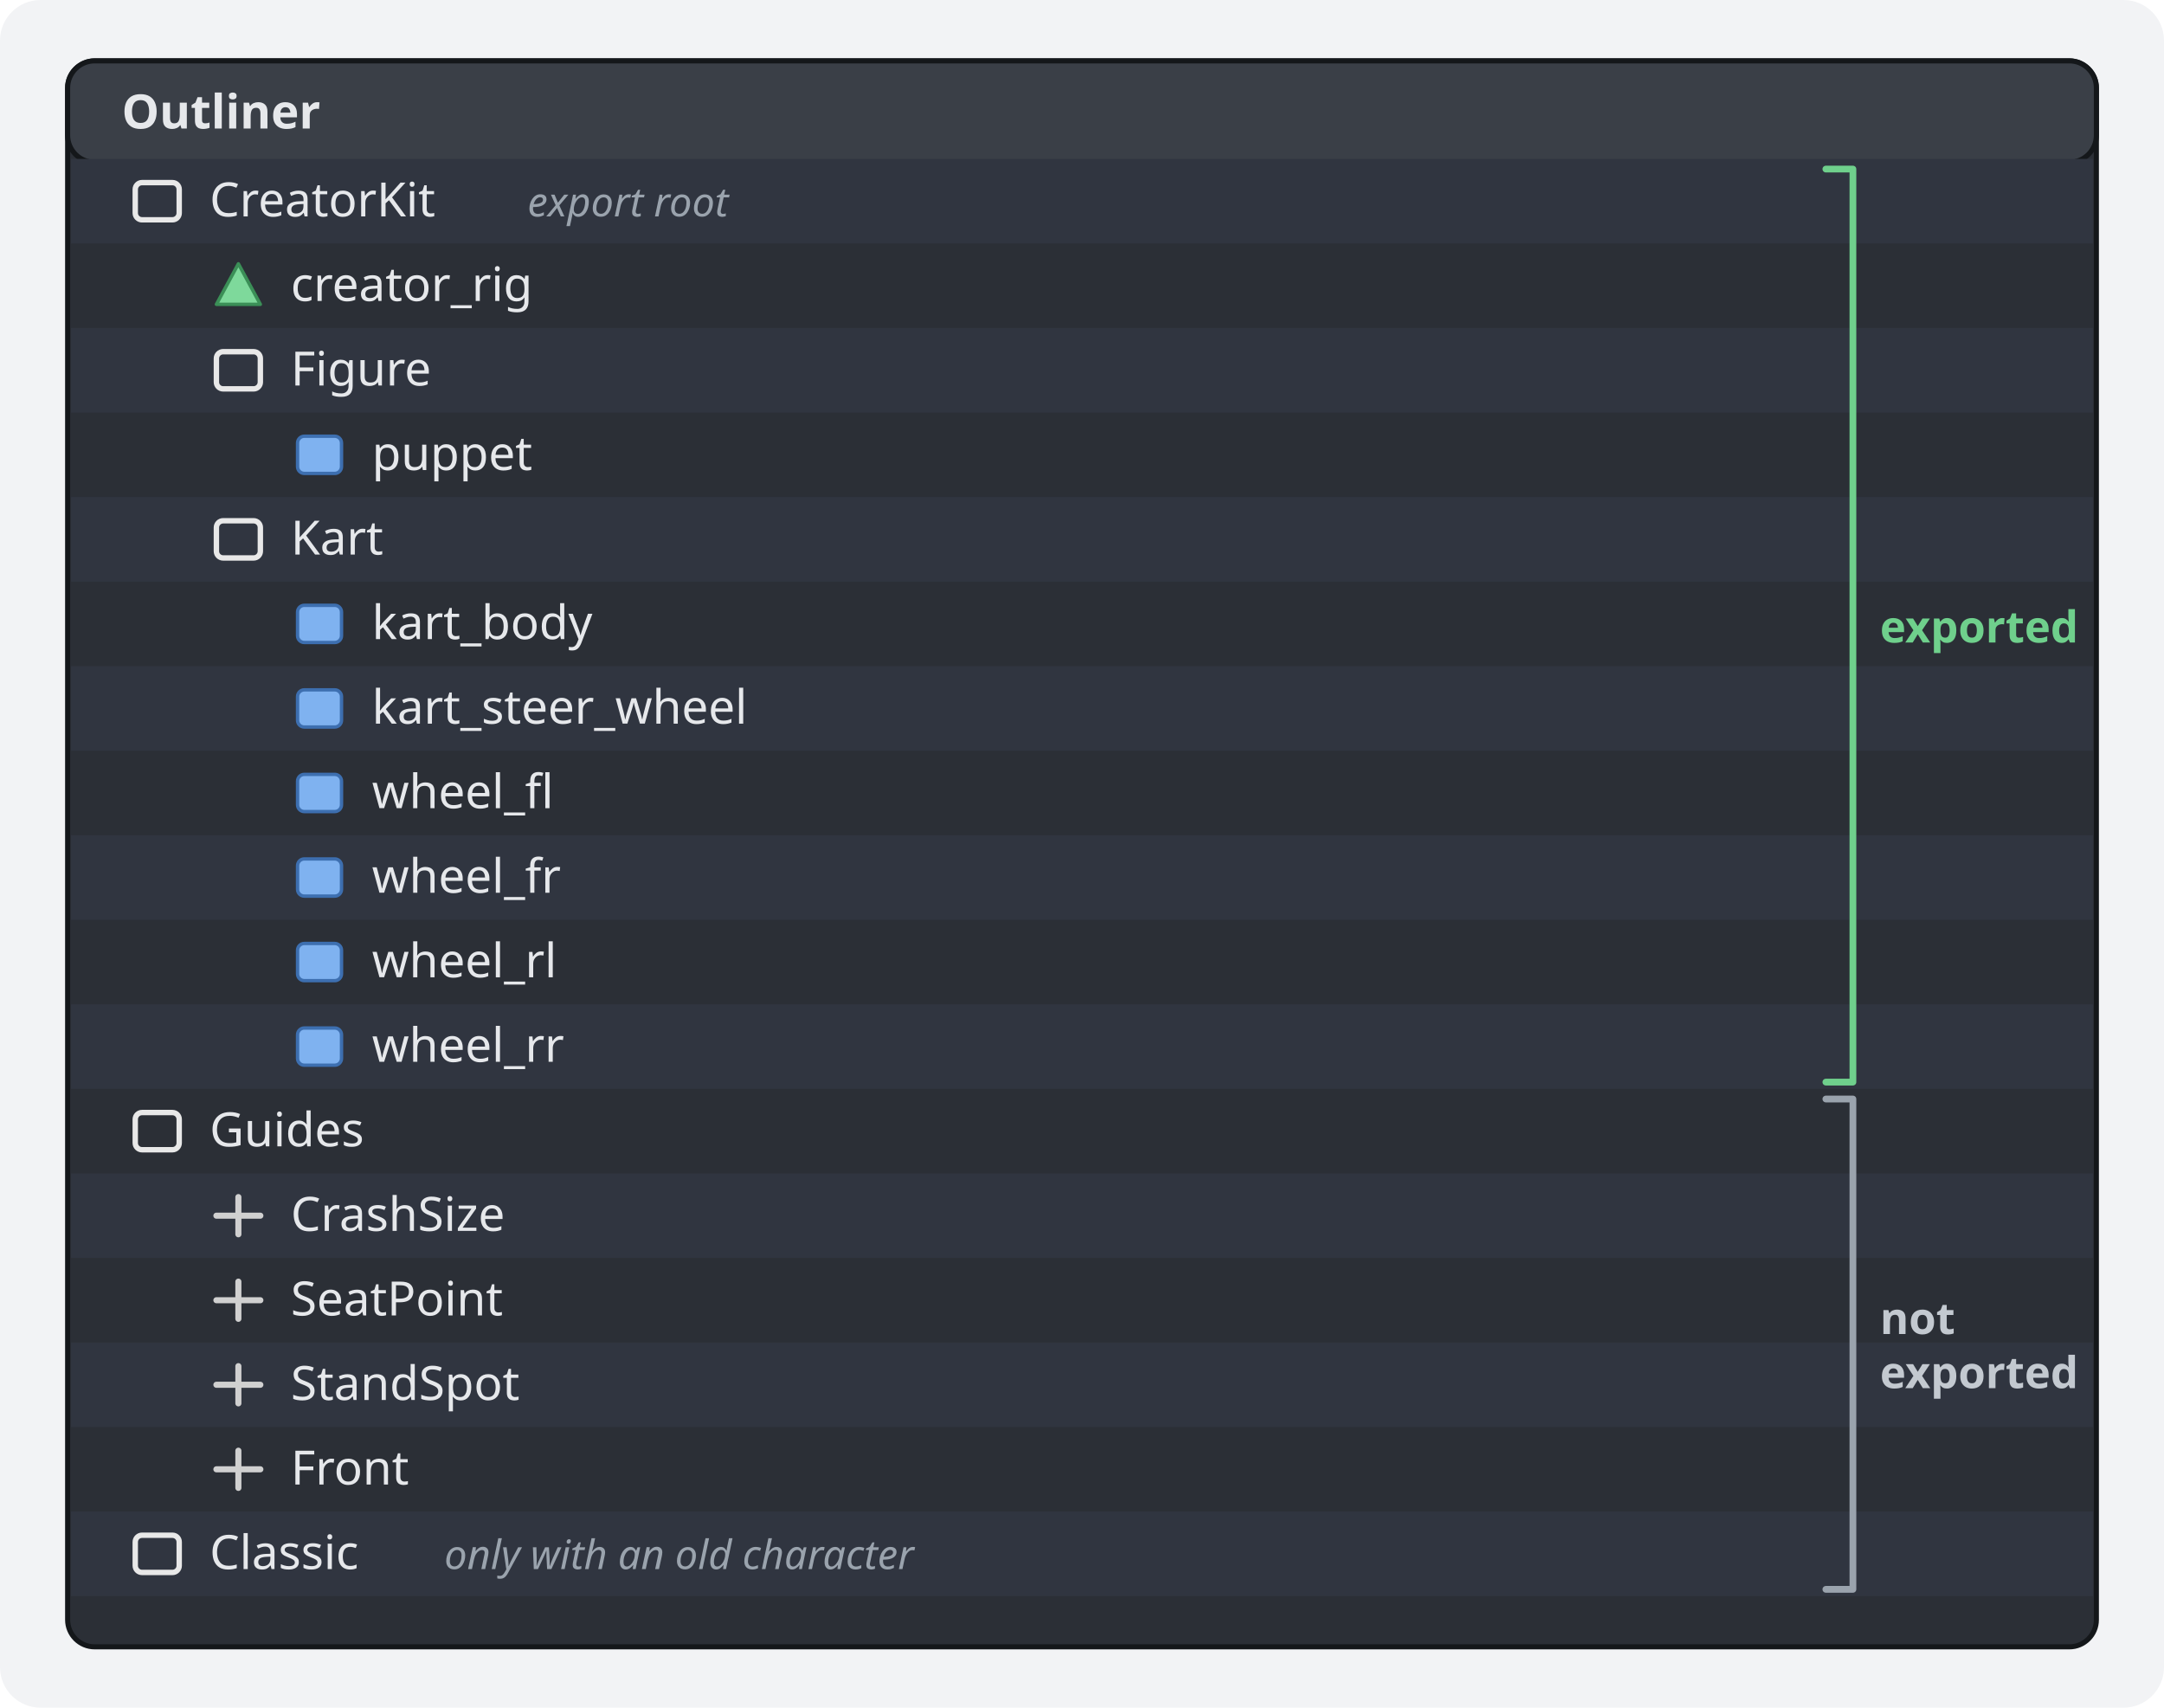
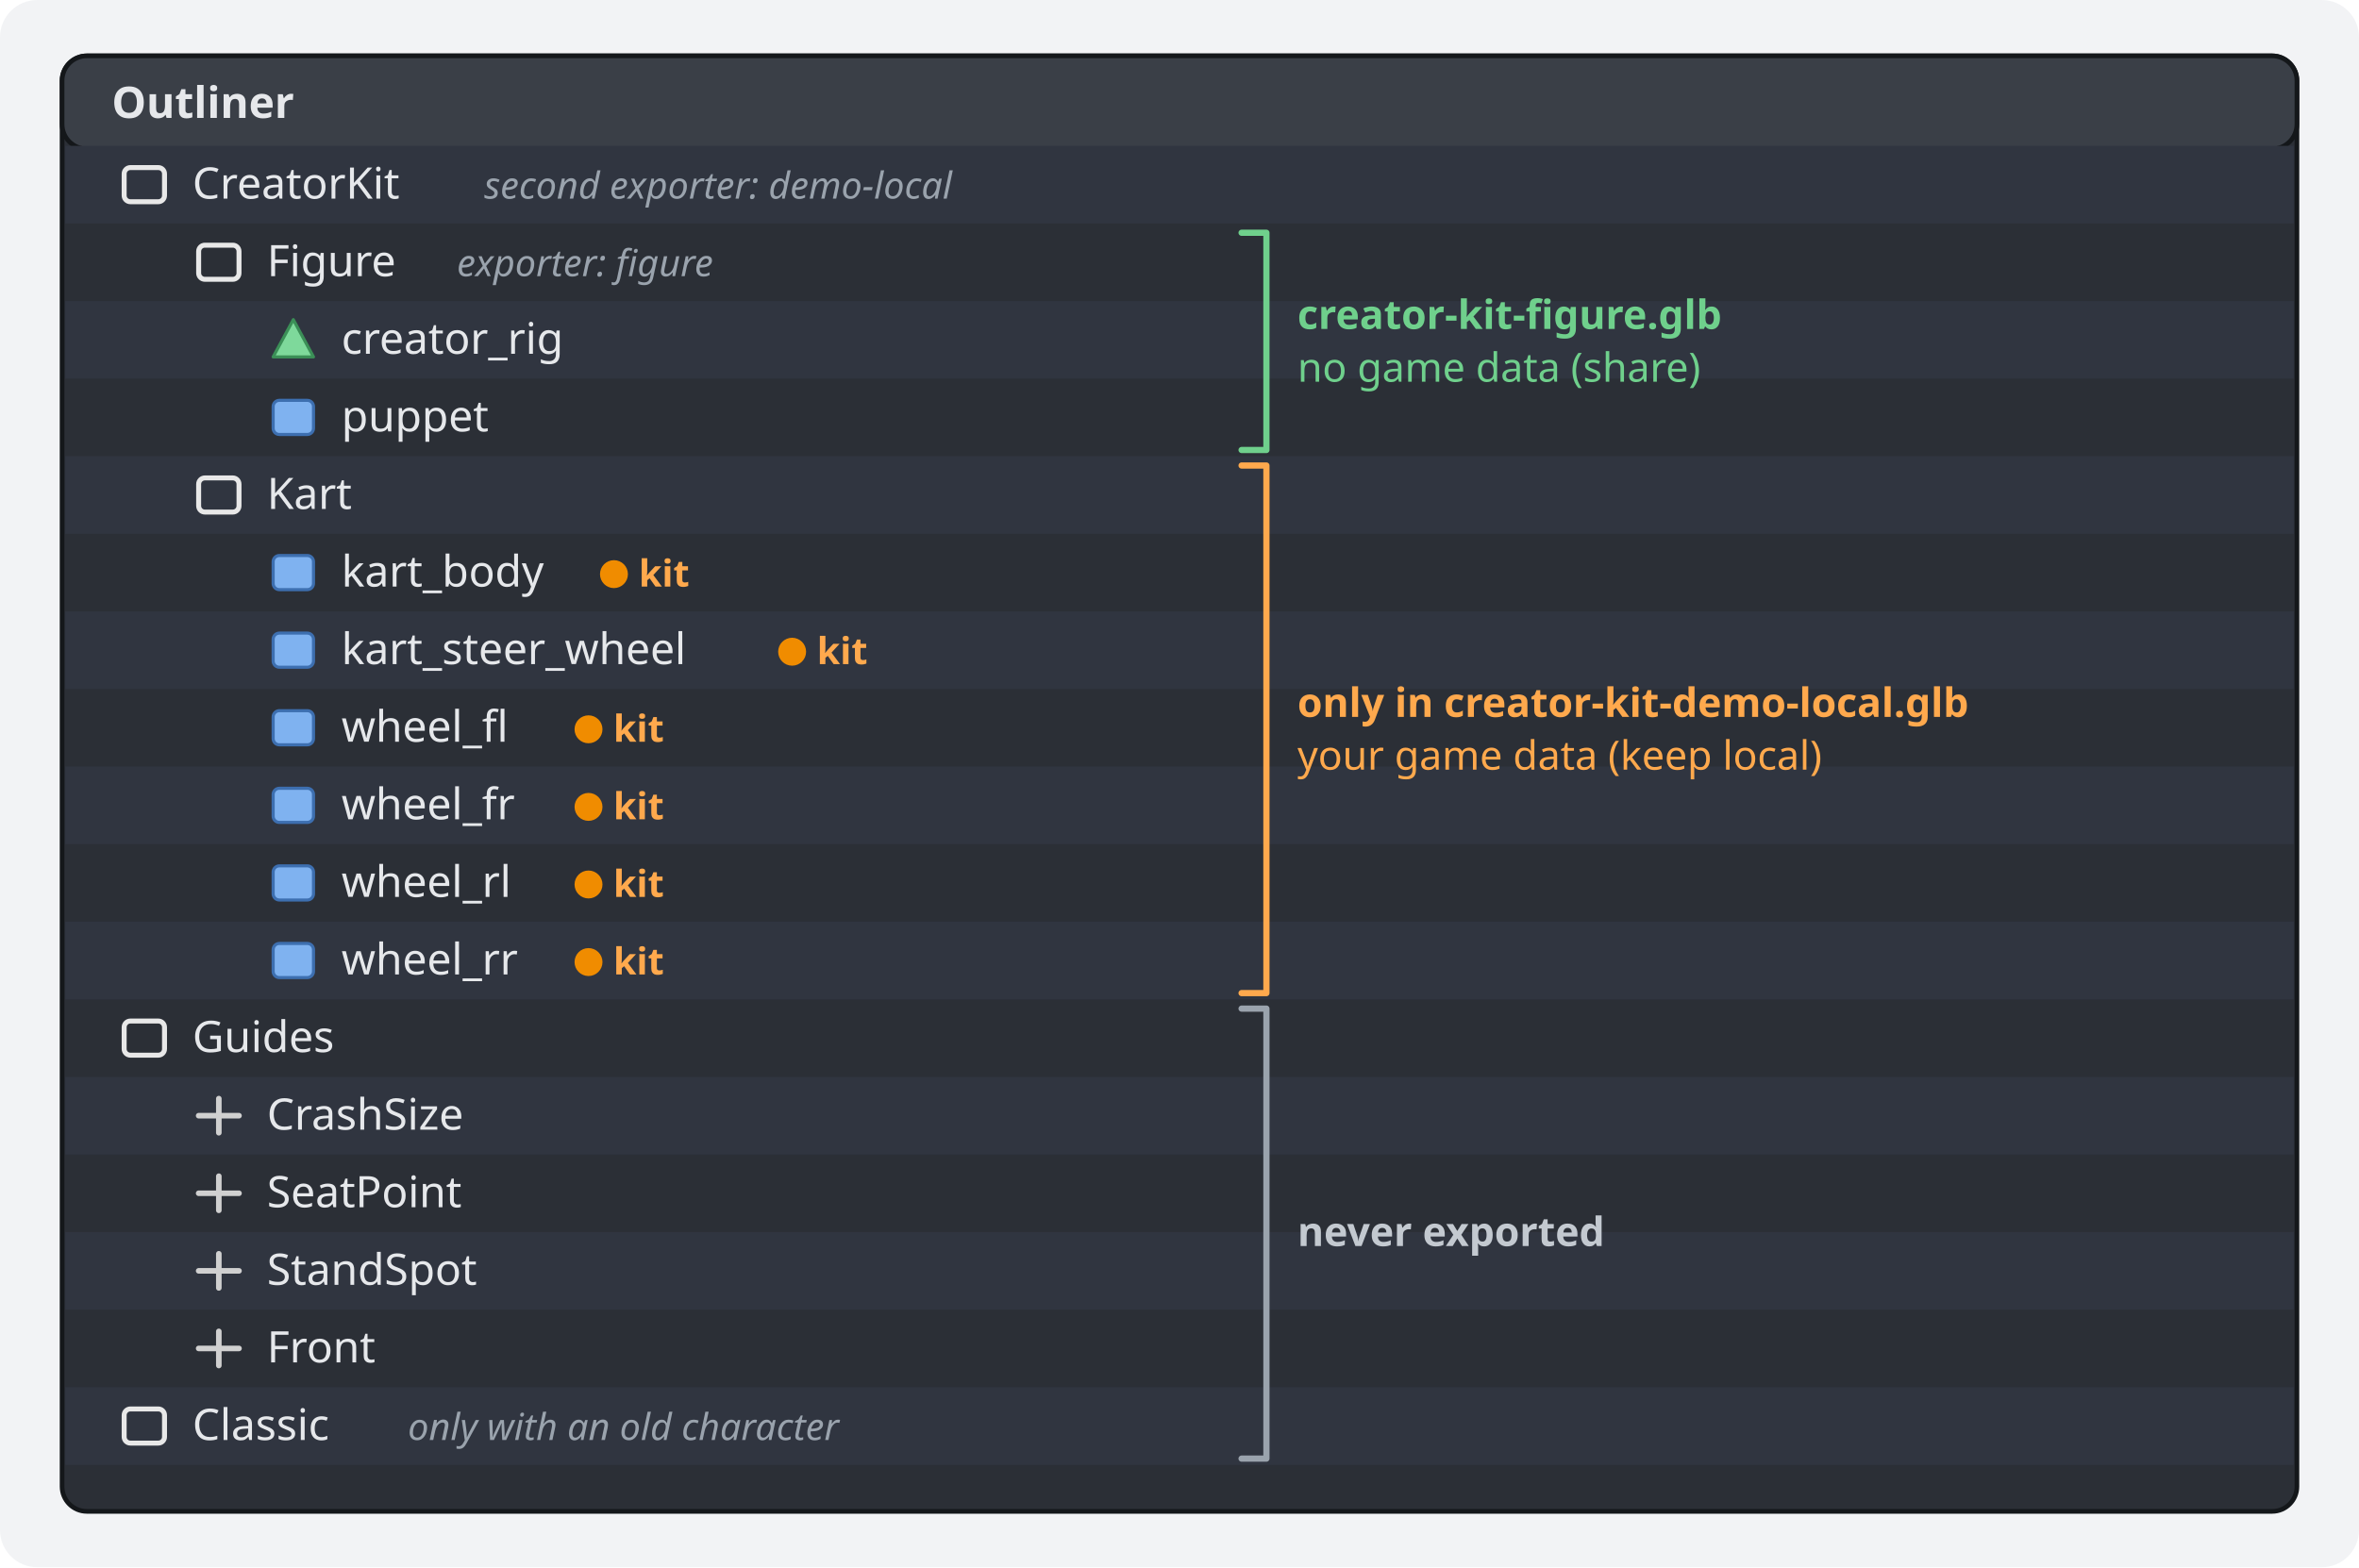
- <svg xmlns="http://www.w3.org/2000/svg" viewBox="0 0 640 505" width="640" height="505" font-family="sans-serif">
-   <rect width="640" height="505" rx="12" fill="#f2f3f5" />
-   <rect x="20" y="18" width="600" height="469" rx="8" fill="#2b2f36" stroke="#14171a" stroke-width="1.5" />
-   <rect x="20" y="18" width="600" height="30" rx="8" fill="#3a3f47" stroke="#14171a" stroke-width="1.5" />
+ <svg xmlns="http://www.w3.org/2000/svg" viewBox="0 0 760 505" width="760" height="505" font-family="sans-serif">
+   <rect width="760" height="505" rx="12" fill="#f2f3f5" />
+   <rect x="20" y="18" width="720" height="469" rx="8" fill="#2b2f36" stroke="#14171a" stroke-width="1.5" />
+   <rect x="20" y="18" width="720" height="30" rx="8" fill="#3a3f47" stroke="#14171a" stroke-width="1.5" />
  <text x="36" y="38" font-size="14" font-weight="bold" fill="#e6e8eb">Outliner</text>
-   <rect x="21" y="47" width="598" height="25" fill="#303540" />
+   <rect x="21" y="47" width="718" height="25" fill="#303540" />
  <rect x="40" y="54" width="13" height="11" rx="2" fill="none" stroke="#e8e8e8" stroke-width="1.6" />
  <text x="62" y="64" font-size="14" fill="#e6e8eb">CreatorKit</text>
-   <text x="156" y="64" font-size="12" font-style="italic" fill="#9aa3ad">export root</text>
-   <path d="M70.5 78L77 90 64 90z" fill="#7ed99b" stroke="#3b8f57" stroke-width="1" stroke-linejoin="round" stroke-linecap="round" />
-   <text x="86" y="89" font-size="14" fill="#e6e8eb">creator_rig</text>
-   <rect x="21" y="97" width="598" height="25" fill="#303540" />
-   <rect x="64" y="104" width="13" height="11" rx="2" fill="none" stroke="#e8e8e8" stroke-width="1.6" />
-   <text x="86" y="114" font-size="14" fill="#e6e8eb">Figure</text>
+   <text x="156" y="64" font-size="12" font-style="italic" fill="#9aa3ad">second exporter: demo-local</text>
+   <rect x="64" y="79" width="13" height="11" rx="2" fill="none" stroke="#e8e8e8" stroke-width="1.6" />
+   <text x="86" y="89" font-size="14" fill="#e6e8eb">Figure</text>
+   <text x="147.2" y="89" font-size="12" font-style="italic" fill="#9aa3ad">exporter: figure</text>
+   <rect x="21" y="97" width="718" height="25" fill="#303540" />
+   <path d="M94.5 103L101 115 88 115z" fill="#7ed99b" stroke="#3b8f57" stroke-width="1" stroke-linejoin="round" stroke-linecap="round" />
+   <text x="110" y="114" font-size="14" fill="#e6e8eb">creator_rig</text>
  <rect x="88" y="129" width="13" height="11" rx="2" fill="#7fb2f0" stroke="#3d6fb0" stroke-width="1" />
  <text x="110" y="139" font-size="14" fill="#e6e8eb">puppet</text>
-   <rect x="21" y="147" width="598" height="25" fill="#303540" />
+   <rect x="21" y="147" width="718" height="25" fill="#303540" />
  <rect x="64" y="154" width="13" height="11" rx="2" fill="none" stroke="#e8e8e8" stroke-width="1.6" />
  <text x="86" y="164" font-size="14" fill="#e6e8eb">Kart</text>
  <rect x="88" y="179" width="13" height="11" rx="2" fill="#7fb2f0" stroke="#3d6fb0" stroke-width="1" />
  <text x="110" y="189" font-size="14" fill="#e6e8eb">kart_body</text>
-   <rect x="21" y="197" width="598" height="25" fill="#303540" />
+   <circle cx="197.8" cy="185" r="4" fill="#f08c00" stroke="#f08c00" stroke-width="1" />
+   <text x="205.8" y="189" font-size="12" font-weight="bold" fill="#ffa94d">kit</text>
+   <rect x="21" y="197" width="718" height="25" fill="#303540" />
  <rect x="88" y="204" width="13" height="11" rx="2" fill="#7fb2f0" stroke="#3d6fb0" stroke-width="1" />
  <text x="110" y="214" font-size="14" fill="#e6e8eb">kart_steer_wheel</text>
+   <circle cx="255.2" cy="210" r="4" fill="#f08c00" stroke="#f08c00" stroke-width="1" />
+   <text x="263.2" y="214" font-size="12" font-weight="bold" fill="#ffa94d">kit</text>
  <rect x="88" y="229" width="13" height="11" rx="2" fill="#7fb2f0" stroke="#3d6fb0" stroke-width="1" />
  <text x="110" y="239" font-size="14" fill="#e6e8eb">wheel_fl</text>
-   <rect x="21" y="247" width="598" height="25" fill="#303540" />
+   <circle cx="189.6" cy="235" r="4" fill="#f08c00" stroke="#f08c00" stroke-width="1" />
+   <text x="197.6" y="239" font-size="12" font-weight="bold" fill="#ffa94d">kit</text>
+   <rect x="21" y="247" width="718" height="25" fill="#303540" />
  <rect x="88" y="254" width="13" height="11" rx="2" fill="#7fb2f0" stroke="#3d6fb0" stroke-width="1" />
  <text x="110" y="264" font-size="14" fill="#e6e8eb">wheel_fr</text>
+   <circle cx="189.6" cy="260" r="4" fill="#f08c00" stroke="#f08c00" stroke-width="1" />
+   <text x="197.6" y="264" font-size="12" font-weight="bold" fill="#ffa94d">kit</text>
  <rect x="88" y="279" width="13" height="11" rx="2" fill="#7fb2f0" stroke="#3d6fb0" stroke-width="1" />
  <text x="110" y="289" font-size="14" fill="#e6e8eb">wheel_rl</text>
-   <rect x="21" y="297" width="598" height="25" fill="#303540" />
+   <circle cx="189.6" cy="285" r="4" fill="#f08c00" stroke="#f08c00" stroke-width="1" />
+   <text x="197.6" y="289" font-size="12" font-weight="bold" fill="#ffa94d">kit</text>
+   <rect x="21" y="297" width="718" height="25" fill="#303540" />
  <rect x="88" y="304" width="13" height="11" rx="2" fill="#7fb2f0" stroke="#3d6fb0" stroke-width="1" />
  <text x="110" y="314" font-size="14" fill="#e6e8eb">wheel_rr</text>
+   <circle cx="189.6" cy="310" r="4" fill="#f08c00" stroke="#f08c00" stroke-width="1" />
+   <text x="197.6" y="314" font-size="12" font-weight="bold" fill="#ffa94d">kit</text>
  <rect x="40" y="329" width="13" height="11" rx="2" fill="none" stroke="#e8e8e8" stroke-width="1.6" />
  <text x="62" y="339" font-size="14" fill="#e6e8eb">Guides</text>
-   <rect x="21" y="347" width="598" height="25" fill="#303540" />
+   <rect x="21" y="347" width="718" height="25" fill="#303540" />
  <path d="M70.5 354L70.5 365" fill="none" stroke="#d0d0d0" stroke-width="1.8" stroke-linecap="round" />
  <path d="M64 359.5L77 359.5" fill="none" stroke="#d0d0d0" stroke-width="1.8" stroke-linecap="round" />
  <text x="86" y="364" font-size="14" fill="#e6e8eb">CrashSize</text>
  <path d="M70.5 379L70.5 390" fill="none" stroke="#d0d0d0" stroke-width="1.8" stroke-linecap="round" />
  <path d="M64 384.5L77 384.5" fill="none" stroke="#d0d0d0" stroke-width="1.8" stroke-linecap="round" />
  <text x="86" y="389" font-size="14" fill="#e6e8eb">SeatPoint</text>
-   <rect x="21" y="397" width="598" height="25" fill="#303540" />
+   <rect x="21" y="397" width="718" height="25" fill="#303540" />
  <path d="M70.5 404L70.5 415" fill="none" stroke="#d0d0d0" stroke-width="1.8" stroke-linecap="round" />
  <path d="M64 409.5L77 409.5" fill="none" stroke="#d0d0d0" stroke-width="1.8" stroke-linecap="round" />
  <text x="86" y="414" font-size="14" fill="#e6e8eb">StandSpot</text>
  <path d="M70.5 429L70.5 440" fill="none" stroke="#d0d0d0" stroke-width="1.8" stroke-linecap="round" />
  <path d="M64 434.5L77 434.5" fill="none" stroke="#d0d0d0" stroke-width="1.8" stroke-linecap="round" />
  <text x="86" y="439" font-size="14" fill="#e6e8eb">Front</text>
-   <rect x="21" y="447" width="598" height="25" fill="#303540" />
+   <rect x="21" y="447" width="718" height="25" fill="#303540" />
  <rect x="40" y="454" width="13" height="11" rx="2" fill="none" stroke="#e8e8e8" stroke-width="1.6" />
  <text x="62" y="464" font-size="14" fill="#e6e8eb">Classic</text>
  <text x="131.4" y="464" font-size="12" font-style="italic" fill="#9aa3ad">only with an old character</text>
-   <path d="M540 50L548 50 548 320 540 320" fill="none" stroke="#6fd08c" stroke-width="2" stroke-linejoin="round" stroke-linecap="round" />
-   <text x="556" y="190" font-size="13" font-weight="bold" fill="#6fd08c">exported</text>
-   <path d="M540 325L548 325 548 470 540 470" fill="none" stroke="#9aa3ad" stroke-width="2" stroke-linejoin="round" stroke-linecap="round" />
-   <text x="556" y="394.5" font-size="13" font-weight="bold" fill="#c3c9d0">not</text>
-   <text x="556" y="410.5" font-size="13" font-weight="bold" fill="#c3c9d0">exported</text>
+   <path d="M400 75L408 75 408 145 400 145" fill="none" stroke="#6fd08c" stroke-width="2" stroke-linejoin="round" stroke-linecap="round" />
+   <text x="418" y="106" font-size="13" font-weight="bold" fill="#6fd08c">creator-kit-figure.glb</text>
+   <text x="418" y="123" font-size="13" fill="#6fd08c">no game data (share)</text>
+   <path d="M400 150L408 150 408 320 400 320" fill="none" stroke="#ffa94d" stroke-width="2" stroke-linejoin="round" stroke-linecap="round" />
+   <text x="418" y="231" font-size="13" font-weight="bold" fill="#ffa94d">only in creator-kit-demo-local.glb</text>
+   <text x="418" y="248" font-size="13" fill="#ffa94d">your game data (keep local)</text>
+   <path d="M400 325L408 325 408 470 400 470" fill="none" stroke="#9aa3ad" stroke-width="2" stroke-linejoin="round" stroke-linecap="round" />
+   <text x="418" y="401.5" font-size="13" font-weight="bold" fill="#c3c9d0">never exported</text>
</svg>
